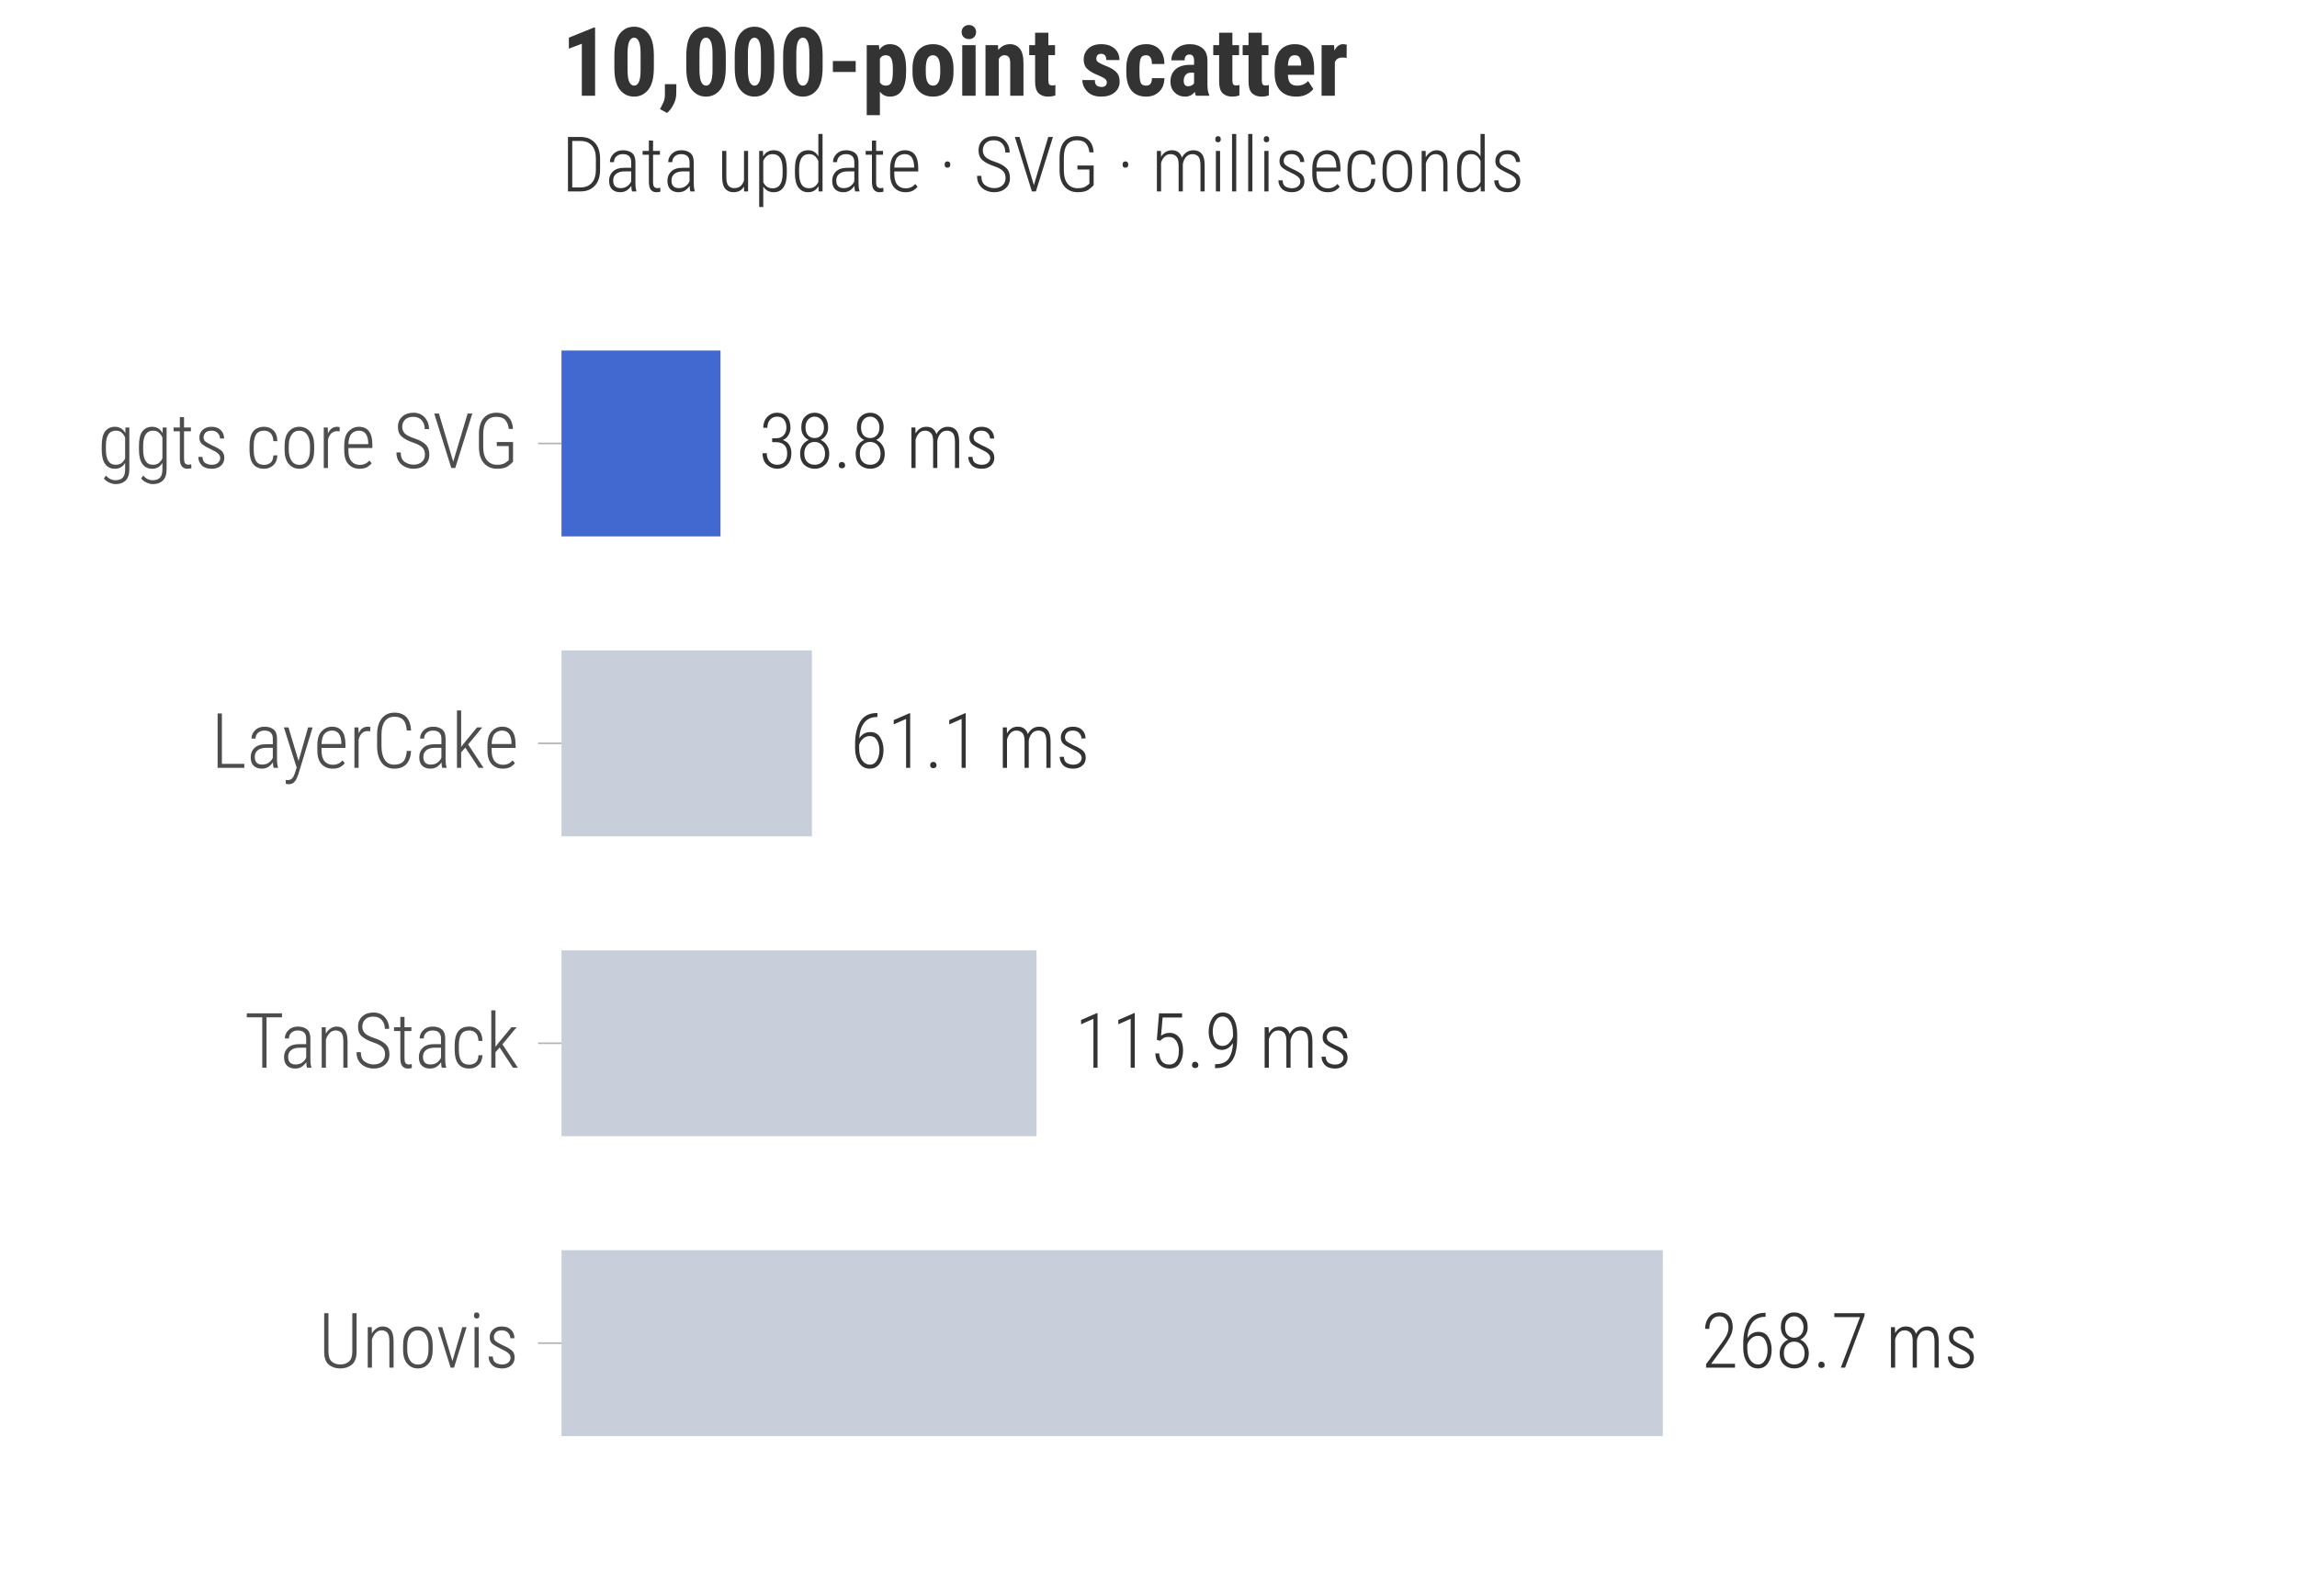
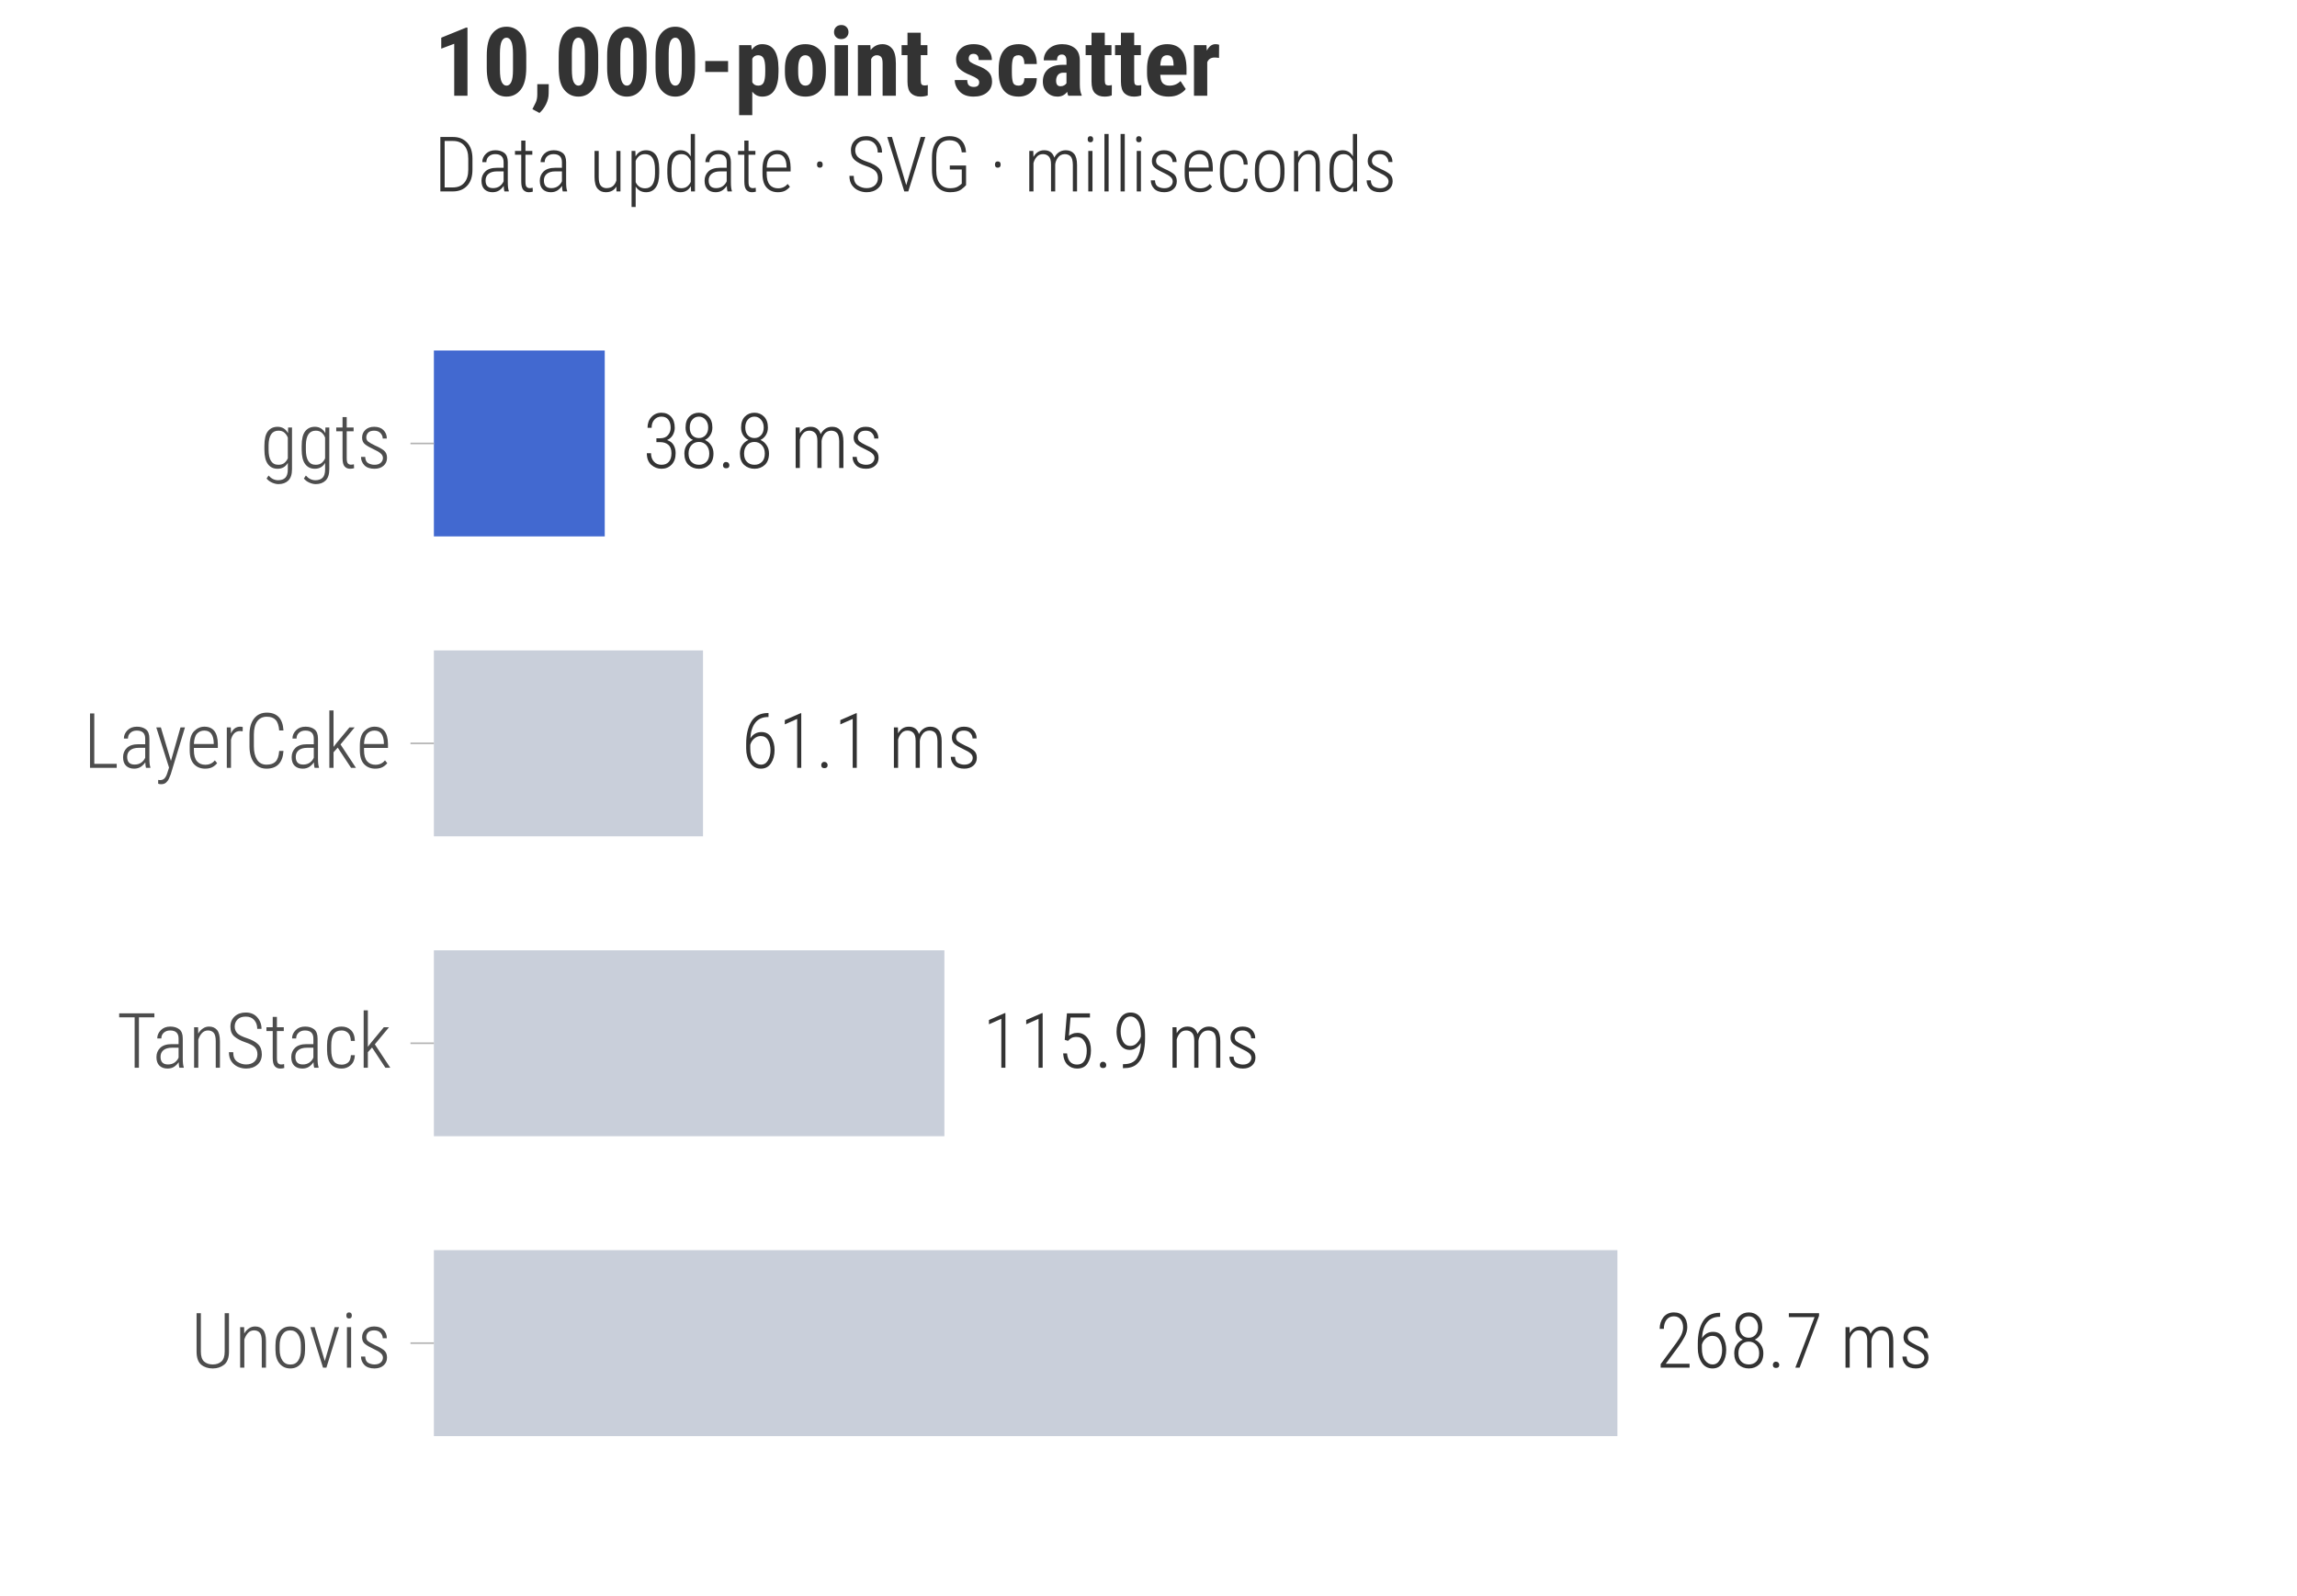
- <svg xmlns="http://www.w3.org/2000/svg" width="360" height="250" viewBox="0 0 360 250" role="img" aria-label="10,000-point scatter. Data update · SVG · milliseconds. Lower is better. ggts core SVG 38.8 ms, LayerCake 61.1 ms, TanStack 115.9 ms, Unovis 268.7 ms." class="gg-plot" font-family="&quot;Roboto Condensed&quot;, &quot;Arial Narrow&quot;, Arial, sans-serif" font-size="11" font-weight="300" text-rendering="optimizeLegibility" shape-rendering="geometricPrecision">
+ <svg xmlns="http://www.w3.org/2000/svg" width="360" height="250" viewBox="0 0 360 250" role="img" aria-label="10,000-point scatter. Data update · SVG · milliseconds. Lower is better. ggts 38.8 ms, LayerCake 61.1 ms, TanStack 115.9 ms, Unovis 268.7 ms." class="gg-plot" font-family="&quot;Roboto Condensed&quot;, &quot;Arial Narrow&quot;, Arial, sans-serif" font-size="11" font-weight="300" text-rendering="optimizeLegibility" shape-rendering="geometricPrecision">
  <rect class="gg-paper" width="360" height="250" fill="var(--gg-paper, #ffffff)" />
-   <text class="gg-title" x="88" y="15" font-size="15" font-weight="700" fill="var(--gg-ink, #333333)">10,000-point scatter</text>
-   <text class="gg-subtitle" x="88" y="30" font-size="12" font-weight="300" fill="var(--gg-ink, #333333)">Data update · SVG · milliseconds</text>
+   <text class="gg-title" x="68" y="15" font-size="15" font-weight="700" fill="var(--gg-ink, #333333)">10,000-point scatter</text>
+   <text class="gg-subtitle" x="68" y="30" font-size="12" font-weight="300" fill="var(--gg-ink, #333333)">Data update · SVG · milliseconds</text>
  <defs>
    <clipPath id="gg-clip-0">
-       <rect width="268" height="188" />
+       <rect width="288" height="188" />
    </clipPath>
  </defs>
-   <g class="gg-panel" data-panel="0" transform="translate(88,46)">
-     <rect class="gg-panel-background" width="268" height="188" fill="var(--gg-panel, #ffffff)" />
+   <g class="gg-panel" data-panel="0" transform="translate(68,46)">
+     <rect class="gg-panel-background" width="288" height="188" fill="var(--gg-panel, #ffffff)" />
    <g class="gg-grid" stroke="var(--gg-grid, transparent)" stroke-width="0.25" vector-effect="non-scaling-stroke">
      <line x1="0" y1="0" x2="0" y2="188" />
-       <line x1="64.24" y1="0" x2="64.24" y2="188" />
-       <line x1="128.48" y1="0" x2="128.48" y2="188" />
-       <line x1="192.71" y1="0" x2="192.71" y2="188" />
-       <line x1="256.95" y1="0" x2="256.95" y2="188" />
-       <line x1="0" y1="23.5" x2="268" y2="23.5" />
-       <line x1="0" y1="70.5" x2="268" y2="70.5" />
-       <line x1="0" y1="117.5" x2="268" y2="117.5" />
-       <line x1="0" y1="164.5" x2="268" y2="164.5" />
+       <line x1="69.03" y1="0" x2="69.03" y2="188" />
+       <line x1="138.06" y1="0" x2="138.06" y2="188" />
+       <line x1="207.09" y1="0" x2="207.09" y2="188" />
+       <line x1="276.13" y1="0" x2="276.13" y2="188" />
+       <line x1="0" y1="23.5" x2="288" y2="23.5" />
+       <line x1="0" y1="70.5" x2="288" y2="70.5" />
+       <line x1="0" y1="117.5" x2="288" y2="117.5" />
+       <line x1="0" y1="164.5" x2="288" y2="164.5" />
    </g>
    <g class="gg-marks" clip-path="url(#gg-clip-0)">
      <g class="gg-batch gg-rects" data-layer="0">
-         <rect x="0" y="8.93" width="24.92" height="29.14" fill="#4269d0" />
-         <rect x="0" y="55.93" width="39.25" height="29.14" fill="#c9cfda" />
-         <rect x="0" y="102.93" width="74.45" height="29.14" fill="#c9cfda" />
-         <rect x="0" y="149.93" width="172.61" height="29.14" fill="#c9cfda" />
+         <rect x="0" y="8.93" width="26.78" height="29.14" fill="#4269d0" />
+         <rect x="0" y="55.93" width="42.18" height="29.14" fill="#c9cfda" />
+         <rect x="0" y="102.93" width="80.01" height="29.14" fill="#c9cfda" />
+         <rect x="0" y="149.93" width="185.49" height="29.14" fill="#c9cfda" />
      </g>
      <g class="gg-batch gg-glyphs" data-layer="1" font-size="12" text-anchor="start">
-         <text x="30.92" y="23.5" dy="0.32em" fill="var(--gg-ink, #333333)">38.8 ms</text>
-         <text x="45.25" y="70.5" dy="0.32em" fill="var(--gg-ink, #333333)">61.1 ms</text>
-         <text x="80.45" y="117.5" dy="0.32em" fill="var(--gg-ink, #333333)">115.9 ms</text>
-         <text x="178.61" y="164.5" dy="0.32em" fill="var(--gg-ink, #333333)">268.7 ms</text>
+         <text x="32.78" y="23.5" dy="0.32em" fill="var(--gg-ink, #333333)">38.8 ms</text>
+         <text x="48.18" y="70.5" dy="0.32em" fill="var(--gg-ink, #333333)">61.1 ms</text>
+         <text x="86.01" y="117.5" dy="0.32em" fill="var(--gg-ink, #333333)">115.9 ms</text>
+         <text x="191.49" y="164.5" dy="0.32em" fill="var(--gg-ink, #333333)">268.7 ms</text>
      </g>
    </g>
-     <rect class="gg-panel-border" width="268" height="188" fill="none" stroke="var(--gg-panelBorder, transparent)" stroke-width="0.5" vector-effect="non-scaling-stroke" />
+     <rect class="gg-panel-border" width="288" height="188" fill="none" stroke="var(--gg-panelBorder, transparent)" stroke-width="0.5" vector-effect="non-scaling-stroke" />
  </g>
-   <g class="gg-axis gg-axis-y" transform="translate(88,46)">
+   <g class="gg-axis gg-axis-y" transform="translate(68,46)">
    <g class="gg-tick" transform="translate(0,23.5)">
      <line x2="-3.67" stroke="var(--gg-tickColor, #b3b3b3)" stroke-width="0.25" vector-effect="non-scaling-stroke" />
-       <text x="-6.67" dy="0.32em" text-anchor="end" fill="var(--gg-axisText, #4d4d4d)" font-size="12" font-weight="300">ggts core SVG</text>
+       <text x="-6.67" dy="0.32em" text-anchor="end" fill="var(--gg-axisText, #4d4d4d)" font-size="12" font-weight="300">ggts</text>
    </g>
    <g class="gg-tick" transform="translate(0,70.5)">
      <line x2="-3.67" stroke="var(--gg-tickColor, #b3b3b3)" stroke-width="0.25" vector-effect="non-scaling-stroke" />
      <text x="-6.67" dy="0.32em" text-anchor="end" fill="var(--gg-axisText, #4d4d4d)" font-size="12" font-weight="300">LayerCake</text>
    </g>
    <g class="gg-tick" transform="translate(0,117.5)">
      <line x2="-3.67" stroke="var(--gg-tickColor, #b3b3b3)" stroke-width="0.25" vector-effect="non-scaling-stroke" />
      <text x="-6.67" dy="0.32em" text-anchor="end" fill="var(--gg-axisText, #4d4d4d)" font-size="12" font-weight="300">TanStack</text>
    </g>
    <g class="gg-tick" transform="translate(0,164.5)">
      <line x2="-3.67" stroke="var(--gg-tickColor, #b3b3b3)" stroke-width="0.25" vector-effect="non-scaling-stroke" />
      <text x="-6.67" dy="0.32em" text-anchor="end" fill="var(--gg-axisText, #4d4d4d)" font-size="12" font-weight="300">Unovis</text>
    </g>
  </g>
</svg>
